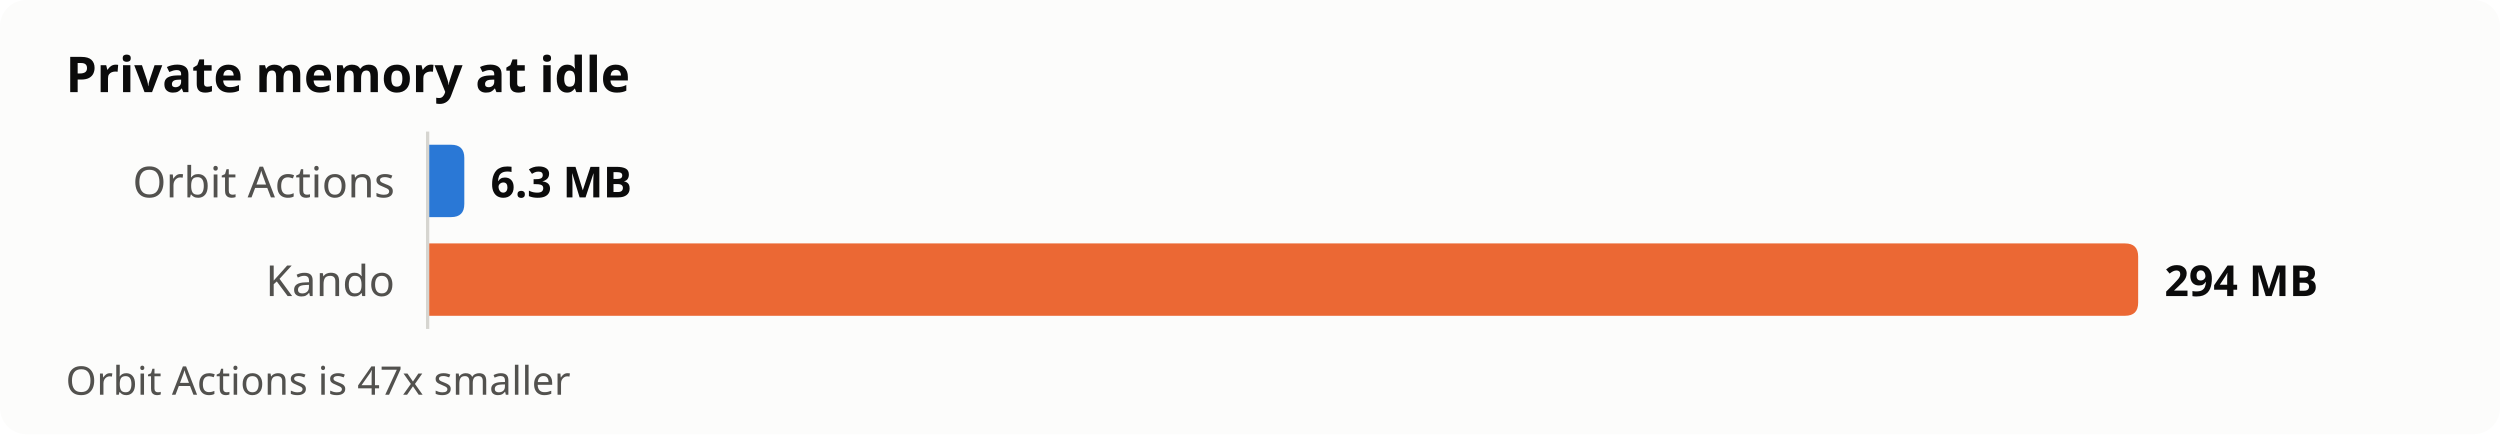
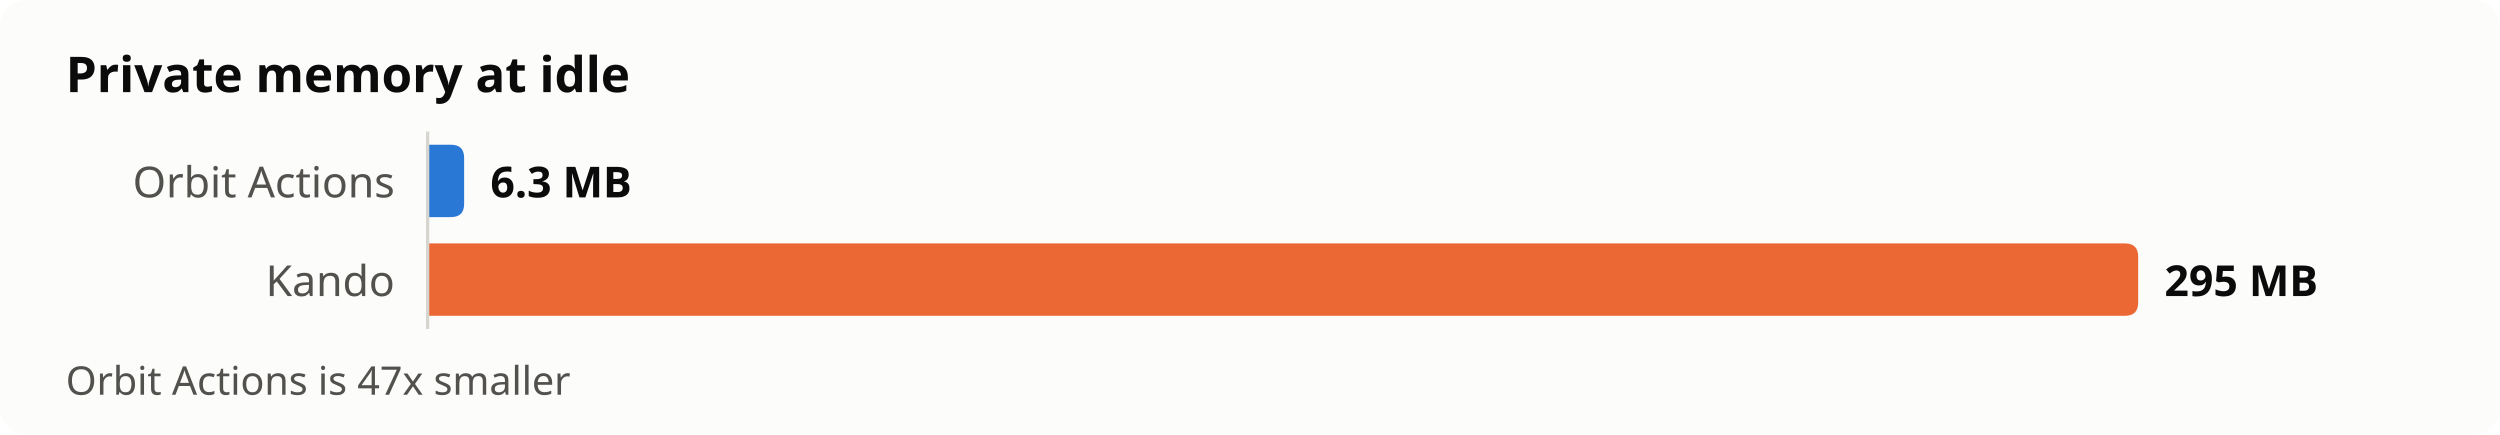
- <svg xmlns="http://www.w3.org/2000/svg" viewBox="0 0 760 132" width="760" height="132" role="img" aria-label="Private memory at idle: Orbit Actions 6.3 MB, Kando 3.0.1 294 MB">
+ <svg xmlns="http://www.w3.org/2000/svg" viewBox="0 0 760 132" width="760" height="132" role="img" aria-label="Private memory at idle: Orbit Actions 6.3 MB, Kando 3.0.1 295 MB">
  <style>
  .surface { fill: #fcfcfb; }
  .title { fill: #0b0b0b; font: 600 15px 'Segoe UI', system-ui, sans-serif; }
  .label { fill: #52514e; font: 13px 'Segoe UI', system-ui, sans-serif; }
  .value { fill: #0b0b0b; font: 600 13px 'Segoe UI', system-ui, sans-serif; }
  .note { fill: #52514e; font: 12px 'Segoe UI', system-ui, sans-serif; }
  .base { stroke: #d6d5d0; }
  .orbit { fill: #2a78d6; }
  .kando { fill: #eb6834; }
  @media (prefers-color-scheme: dark) {
    .surface { fill: #1a1a19; }
    .title, .value { fill: #f0efec; }
    .label, .note { fill: #c3c2b7; }
    .base { stroke: #3a3a37; }
    .orbit { fill: #3987e5; }
    .kando { fill: #d95926; }
  }
</style>
  <rect class="surface" width="760" height="132" rx="8" />
  <text class="title" x="20" y="28">Private memory at idle</text>
  <text class="label" x="120" y="60" text-anchor="end">Orbit Actions</text>
-   <path class="orbit" d="M130,44 H137.15 Q141.15,44 141.15,48 V62 Q141.15,66 137.15,66 H130 Z" />
-   <text class="value" x="149.15" y="60">6.3 MB</text>
+   <path class="orbit" d="M130,44 H137.094 Q141.094,44 141.094,48 V62 Q141.094,66 137.094,66 H130 Z" />
+   <text class="value" x="149.094" y="60">6.3 MB</text>
  <text class="label" x="120" y="90" text-anchor="end">Kando</text>
  <path class="kando" d="M130,74 H646 Q650,74 650,78 V92 Q650,96 646,96 H130 Z" />
-   <text class="value" x="658" y="90">294 MB</text>
+   <text class="value" x="658" y="90">295 MB</text>
  <line class="base" x1="130" y1="40" x2="130" y2="100" />
  <text class="note" x="20" y="120">Orbit Actions is 47x smaller</text>
</svg>
